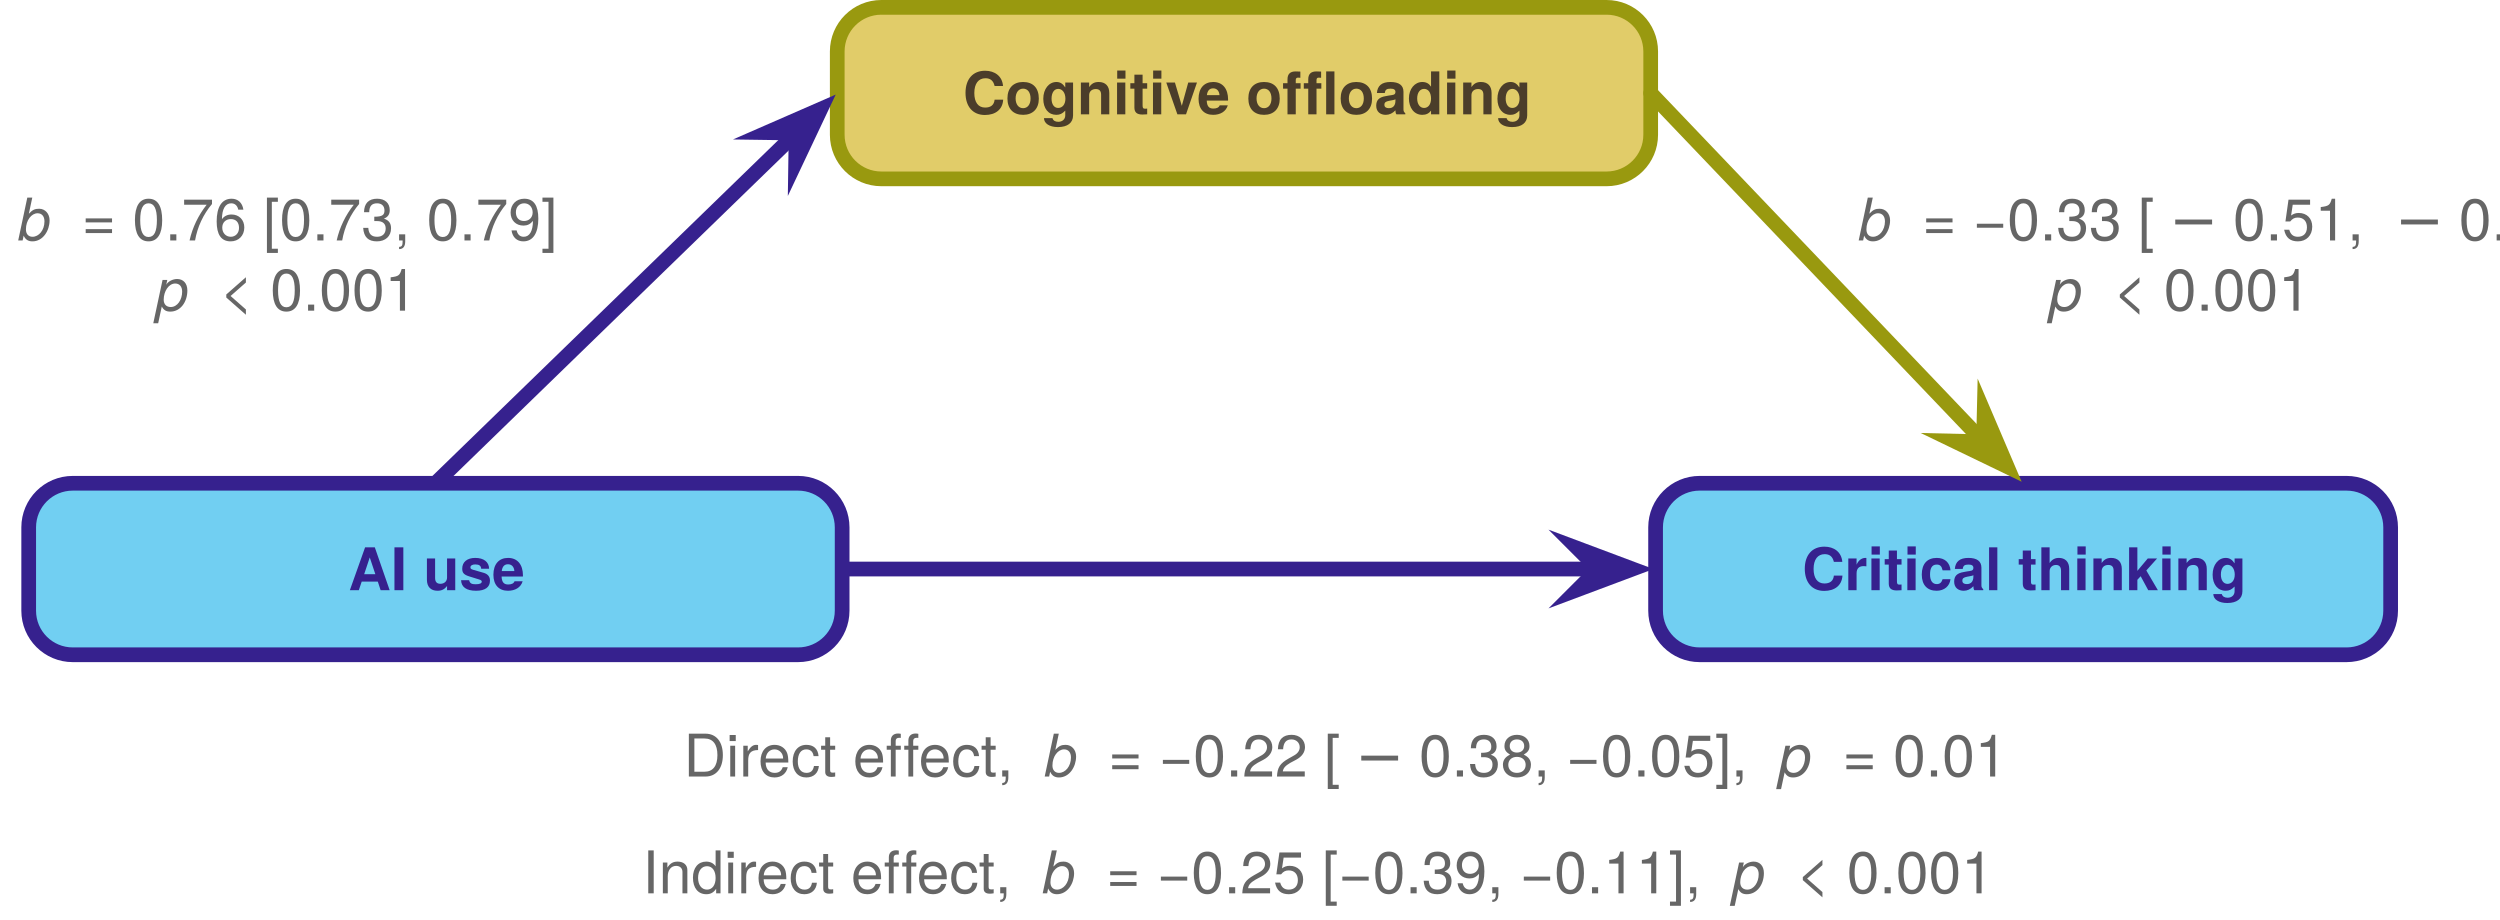
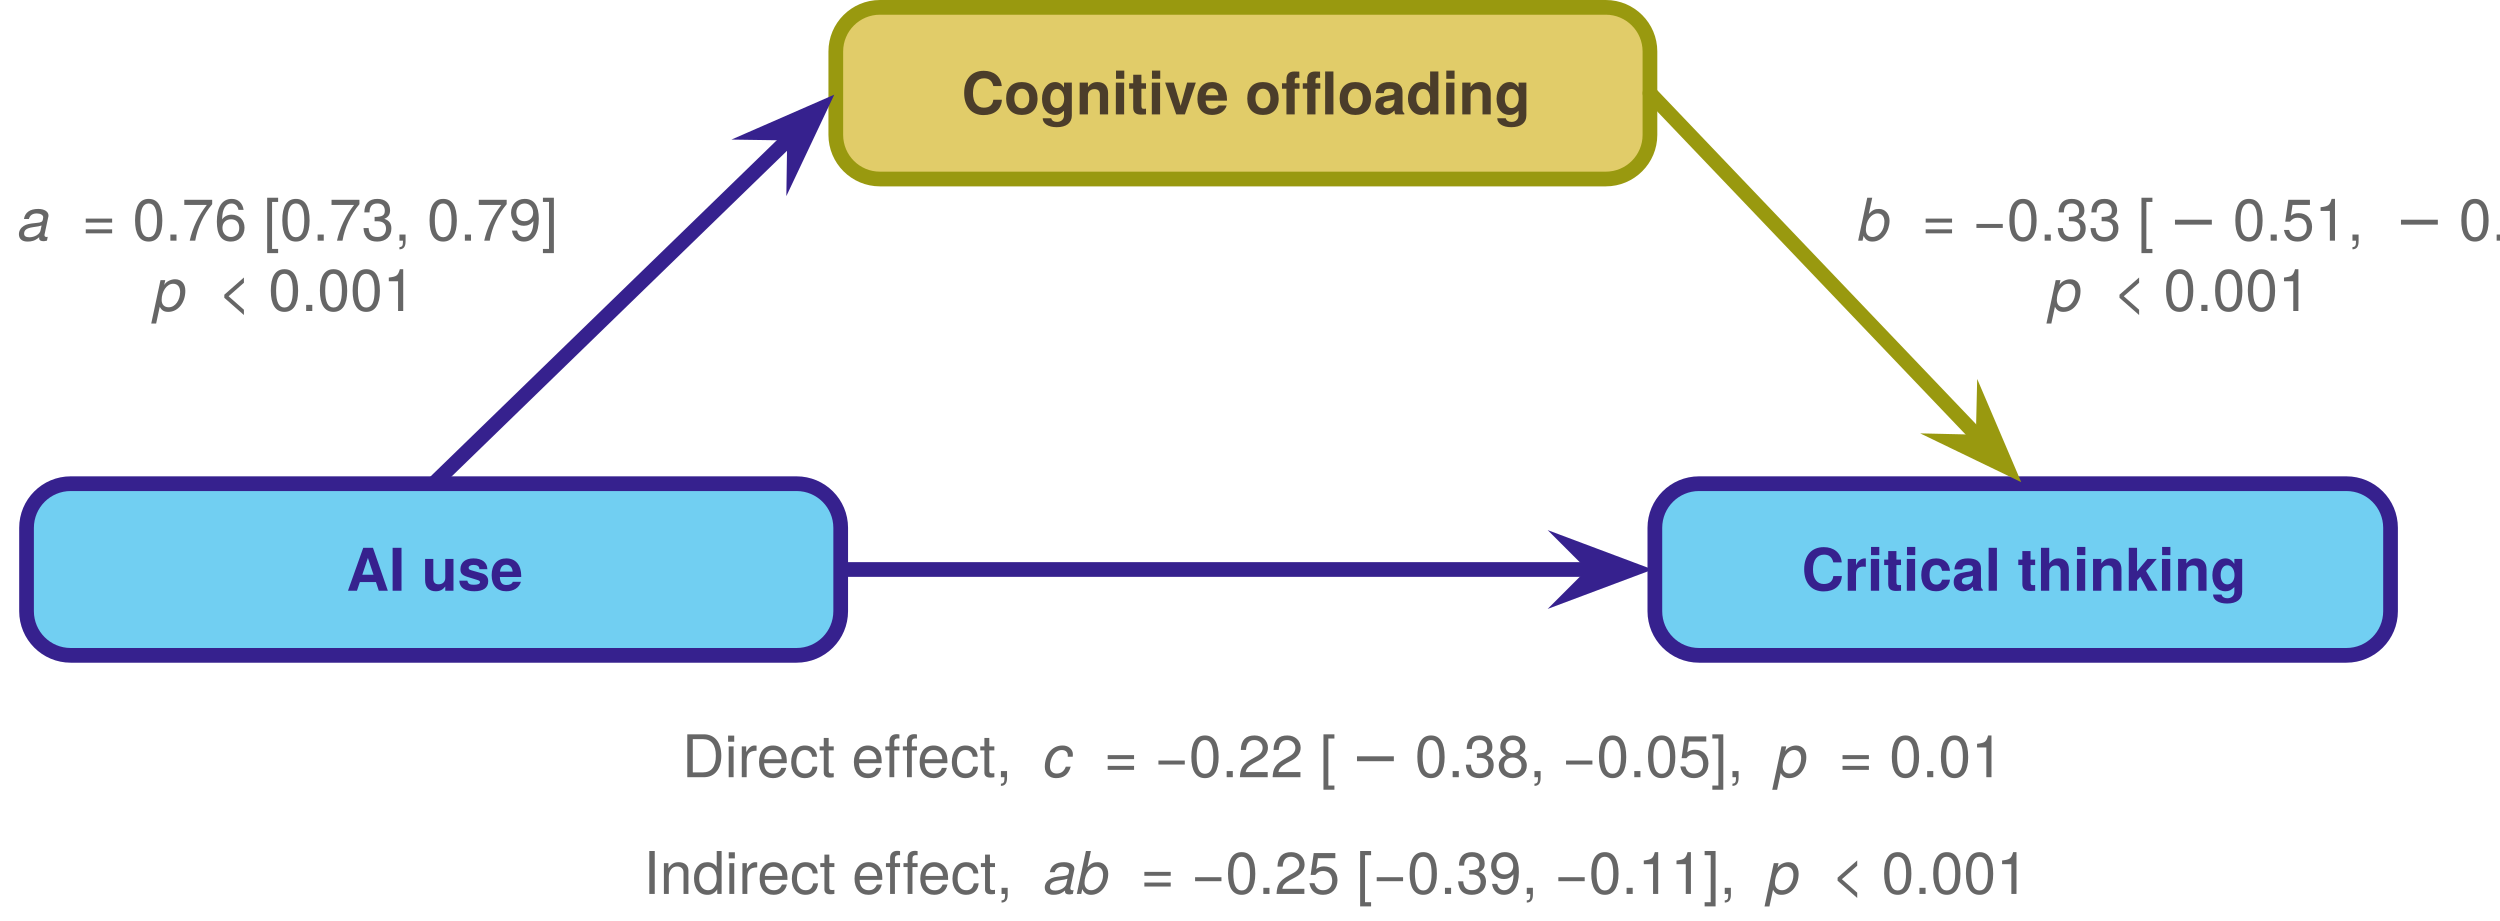
- <svg xmlns="http://www.w3.org/2000/svg" version="1.1" viewBox="33.145 163.38 510.173 187.631" width="510.173" height="187.631">
+ <svg xmlns="http://www.w3.org/2000/svg" version="1.1" viewBox="33.589 163.38 509.729 187.597" width="509.729" height="187.597">
  <defs>
    <marker orient="auto" overflow="visible" markerUnits="strokeWidth" id="SharpArrow_Marker" stroke-linejoin="miter" stroke-miterlimit="10" viewBox="-3 -3 7 6" markerWidth="7" markerHeight="6" color="#36218e">
      <g>
        <path d="M 2.333 0 L -1.4 -1.4 L 0 0 L 0 0 L -1.4 1.4 Z" fill="currentColor" stroke="currentColor" stroke-width="1" />
      </g>
    </marker>
    <marker orient="auto" overflow="visible" markerUnits="strokeWidth" id="SharpArrow_Marker_2" stroke-linejoin="miter" stroke-miterlimit="10" viewBox="-3 -3 7 6" markerWidth="7" markerHeight="6" color="#99990f">
      <g>
        <path d="M 2.333 0 L -1.4 -1.4 L 0 0 L 0 0 L -1.4 1.4 Z" fill="currentColor" stroke="currentColor" stroke-width="1" />
      </g>
    </marker>
  </defs>
-   <g id="Canvas_1" stroke-dasharray="none" stroke-opacity="1" fill="none" fill-opacity="1" stroke="none">
+   <g id="Canvas_1" stroke-dasharray="none" fill-opacity="1" fill="none" stroke="none" stroke-opacity="1">
    <g id="Canvas_1_Layer_1">
      <g id="Graphic_12">
        <path d="M 380 262 L 512 262 C 516.971 262 521 266.029 521 271 L 521 288 C 521 292.971 516.971 297 512 297 L 380 297 C 375.029 297 371 292.971 371 288 L 371 271 C 371 266.029 375.029 262 380 262 Z" fill="#71cff2" />
        <path d="M 380 262 L 512 262 C 516.971 262 521 266.029 521 271 L 521 288 C 521 292.971 516.971 297 512 297 L 380 297 C 375.029 297 371 292.971 371 288 L 371 271 C 371 266.029 375.029 262 380 262 Z" stroke="#36218e" stroke-linecap="butt" stroke-linejoin="round" stroke-width="3" />
        <text transform="translate(376 271.826)" fill="#36218e">
          <tspan font-family="Helvetica Neue" font-weight="bold" font-size="12" fill="#36218e" x="24.916" y="12" xml:space="preserve">Critical thinking</tspan>
        </text>
      </g>
      <g id="Line_11">
        <line x1="205" y1="279.5" x2="359.3" y2="279.5" marker-end="url(#SharpArrow_Marker)" stroke="#36218e" stroke-linecap="butt" stroke-linejoin="round" stroke-width="3" />
      </g>
      <g id="Graphic_10">
        <path d="M 213 164.88 L 361 164.88 C 365.971 164.88 370 168.909 370 173.88 L 370 190.88 C 370 195.851 365.971 199.88 361 199.88 L 213 199.88 C 208.029 199.88 204 195.851 204 190.88 L 204 173.88 C 204 168.909 208.029 164.88 213 164.88 Z" fill="#e1cc69" />
        <path d="M 213 164.88 L 361 164.88 C 365.971 164.88 370 168.909 370 173.88 L 370 190.88 C 370 195.851 365.971 199.88 361 199.88 L 213 199.88 C 208.029 199.88 204 195.851 204 190.88 L 204 173.88 C 204 168.909 208.029 164.88 213 164.88 Z" stroke="#99990f" stroke-linecap="round" stroke-linejoin="round" stroke-width="3" />
        <text transform="translate(209 174.706)" fill="#4b3d2a">
          <tspan font-family="Helvetica Neue" font-weight="bold" font-size="12" fill="#4b3d2a" x="20.646" y="12" xml:space="preserve">Cognitive offloading</tspan>
        </text>
      </g>
      <g id="Line_7">
        <line x1="122" y1="262" x2="195.606" y2="190.53" marker-end="url(#SharpArrow_Marker)" stroke="#36218e" stroke-linecap="round" stroke-linejoin="round" stroke-width="3" />
      </g>
      <g id="Graphic_9">
        <path d="M 48 262 L 196 262 C 200.971 262 205 266.029 205 271 L 205 288 C 205 292.971 200.971 297 196 297 L 48 297 C 43.029 297 39 292.971 39 288 L 39 271 C 39 266.029 43.029 262 48 262 Z" fill="#71cff2" />
        <path d="M 48 262 L 196 262 C 200.971 262 205 266.029 205 271 L 205 288 C 205 292.971 200.971 297 196 297 L 48 297 C 43.029 297 39 292.971 39 288 L 39 271 C 39 266.029 43.029 262 48 262 Z" stroke="#36218e" stroke-linecap="butt" stroke-linejoin="round" stroke-width="3" />
        <text transform="translate(44 271.826)" fill="#36218e">
          <tspan font-family="Helvetica Neue" font-weight="bold" font-size="12" fill="#36218e" x="60.228" y="12" xml:space="preserve">AI use</tspan>
        </text>
      </g>
      <g id="Line_8">
        <line x1="370" y1="182.38" x2="437.921" y2="253.537" marker-end="url(#SharpArrow_Marker_2)" stroke="#99990f" stroke-linecap="round" stroke-linejoin="round" stroke-width="3" />
      </g>
      <g id="Graphic_6">
-         <text transform="translate(35.14461 201.448)" fill="#666">
-           <tspan font-family="Helvetica Neue" font-style="italic" font-size="12" fill="#666" x="1.668" y="11" xml:space="preserve">b </tspan>
+         <text transform="translate(35.58861 201.448)" fill="#666">
+           <tspan font-family="Helvetica Neue" font-style="italic" font-size="12" fill="#666" x="1.668" y="11" xml:space="preserve">a </tspan>
          <tspan font-family="Helvetica Neue" font-size="12" fill="#666" y="11" xml:space="preserve">= 0.76 [0.73, 0.79] </tspan>
-           <tspan font-family="Helvetica Neue" font-style="italic" font-size="12" fill="#666" x="29.796" y="25.336" xml:space="preserve">p</tspan>
+           <tspan font-family="Helvetica Neue" font-style="italic" font-size="12" fill="#666" x="29.352" y="25.336" xml:space="preserve">p</tspan>
          <tspan font-family="Helvetica Neue" font-size="12" fill="#666" y="25.336" xml:space="preserve"> &lt; 0.001</tspan>
        </text>
      </g>
      <g id="Graphic_5">
        <text transform="translate(412.4 201.448)" fill="#666">
          <tspan font-family="Helvetica Neue" font-style="italic" font-size="12" fill="#666" x="3836931e-19" y="11" xml:space="preserve">b </tspan>
          <tspan font-family="Helvetica Neue" font-size="12" fill="#666" y="11" xml:space="preserve">= −0.33 [</tspan>
          <tspan font-family="Menlo" font-size="12" fill="#666" y="11" xml:space="preserve">−</tspan>
          <tspan font-family="Helvetica Neue" font-size="12" fill="#666" y="11" xml:space="preserve">0.51, </tspan>
          <tspan font-family="Menlo" font-size="12" fill="#666" y="11" xml:space="preserve">−</tspan>
          <tspan font-family="Helvetica Neue" font-size="12" fill="#666" y="11" xml:space="preserve">0.15]</tspan>
          <tspan font-family="Helvetica Neue" font-style="italic" font-size="12" fill="#666" x="38.953" y="25.336" xml:space="preserve">p</tspan>
          <tspan font-family="Helvetica Neue" font-size="12" fill="#666" y="25.336" xml:space="preserve"> &lt; 0.001</tspan>
        </text>
      </g>
      <g id="Graphic_4">
        <text transform="translate(172.6574 310.8494)" fill="#666">
          <tspan font-family="Helvetica Neue" font-size="12" fill="#666" x="0" y="11" xml:space="preserve">Direct effect,</tspan>
-           <tspan font-family="Helvetica Neue" font-style="italic" font-size="12" fill="#666" y="11" xml:space="preserve"> b </tspan>
+           <tspan font-family="Helvetica Neue" font-style="italic" font-size="12" fill="#666" y="11" xml:space="preserve"> c </tspan>
          <tspan font-family="Helvetica Neue" font-size="12" fill="#666" y="11" xml:space="preserve">= −0.22 [</tspan>
          <tspan font-family="Menlo" font-size="12" fill="#666" y="11" xml:space="preserve">−</tspan>
          <tspan font-family="Helvetica Neue" font-size="12" fill="#666" y="11" xml:space="preserve">0.38, −0.05], </tspan>
          <tspan font-family="Helvetica Neue" font-style="italic" font-size="12" fill="#666" y="11" xml:space="preserve">p</tspan>
          <tspan font-family="Helvetica Neue" font-size="12" fill="#666" y="11" xml:space="preserve"> = 0.01</tspan>
        </text>
      </g>
      <g id="Graphic_3">
-         <text transform="translate(164.234 334.6752)" fill="#666">
+         <text transform="translate(164.7737 334.6407)" fill="#666">
          <tspan font-family="Helvetica Neue" font-size="12" fill="#666" x="0" y="11" xml:space="preserve">Indirect effect,</tspan>
-           <tspan font-family="Helvetica Neue" font-style="italic" font-size="12" fill="#666" y="11" xml:space="preserve"> b </tspan>
+           <tspan font-family="Helvetica Neue" font-style="italic" font-size="12" fill="#666" y="11" xml:space="preserve"> ab </tspan>
          <tspan font-family="Helvetica Neue" font-size="12" fill="#666" y="11" xml:space="preserve">= −0.25 [−0.39, −0.11], </tspan>
          <tspan font-family="Helvetica Neue" font-style="italic" font-size="12" fill="#666" y="11" xml:space="preserve">p</tspan>
          <tspan font-family="Helvetica Neue" font-size="12" fill="#666" y="11" xml:space="preserve"> &lt; 0.001</tspan>
        </text>
      </g>
    </g>
  </g>
</svg>
